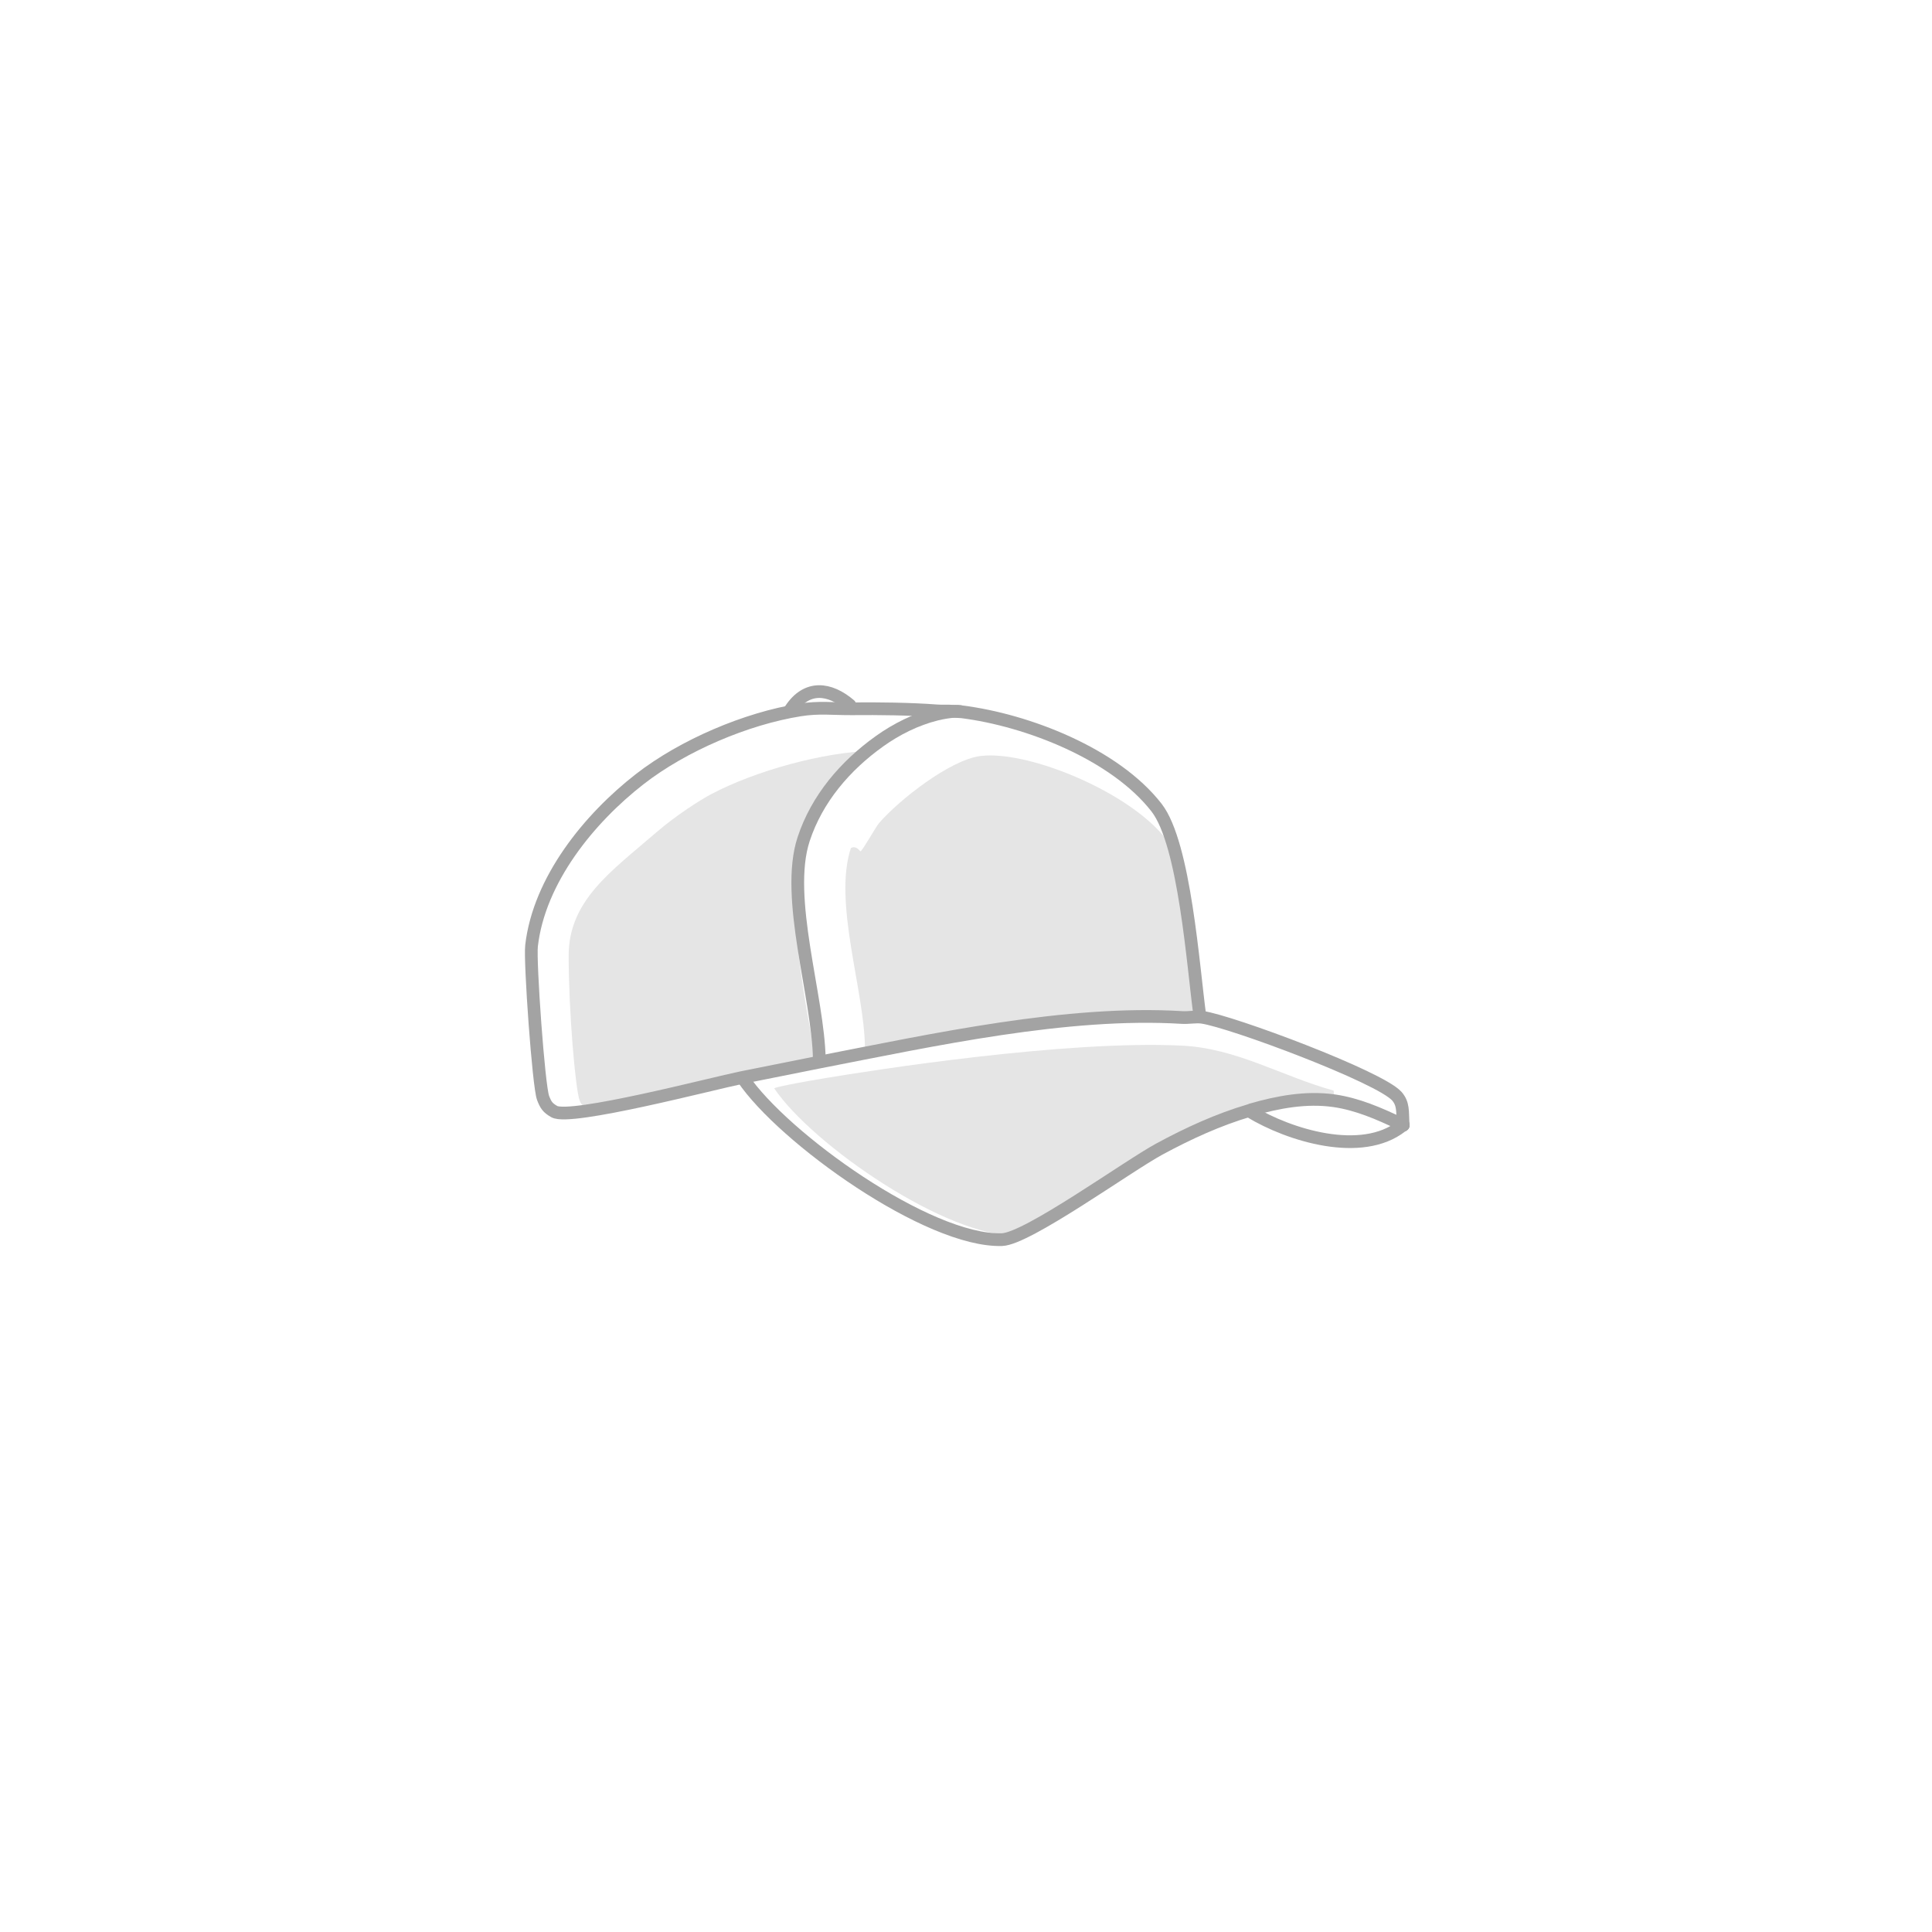
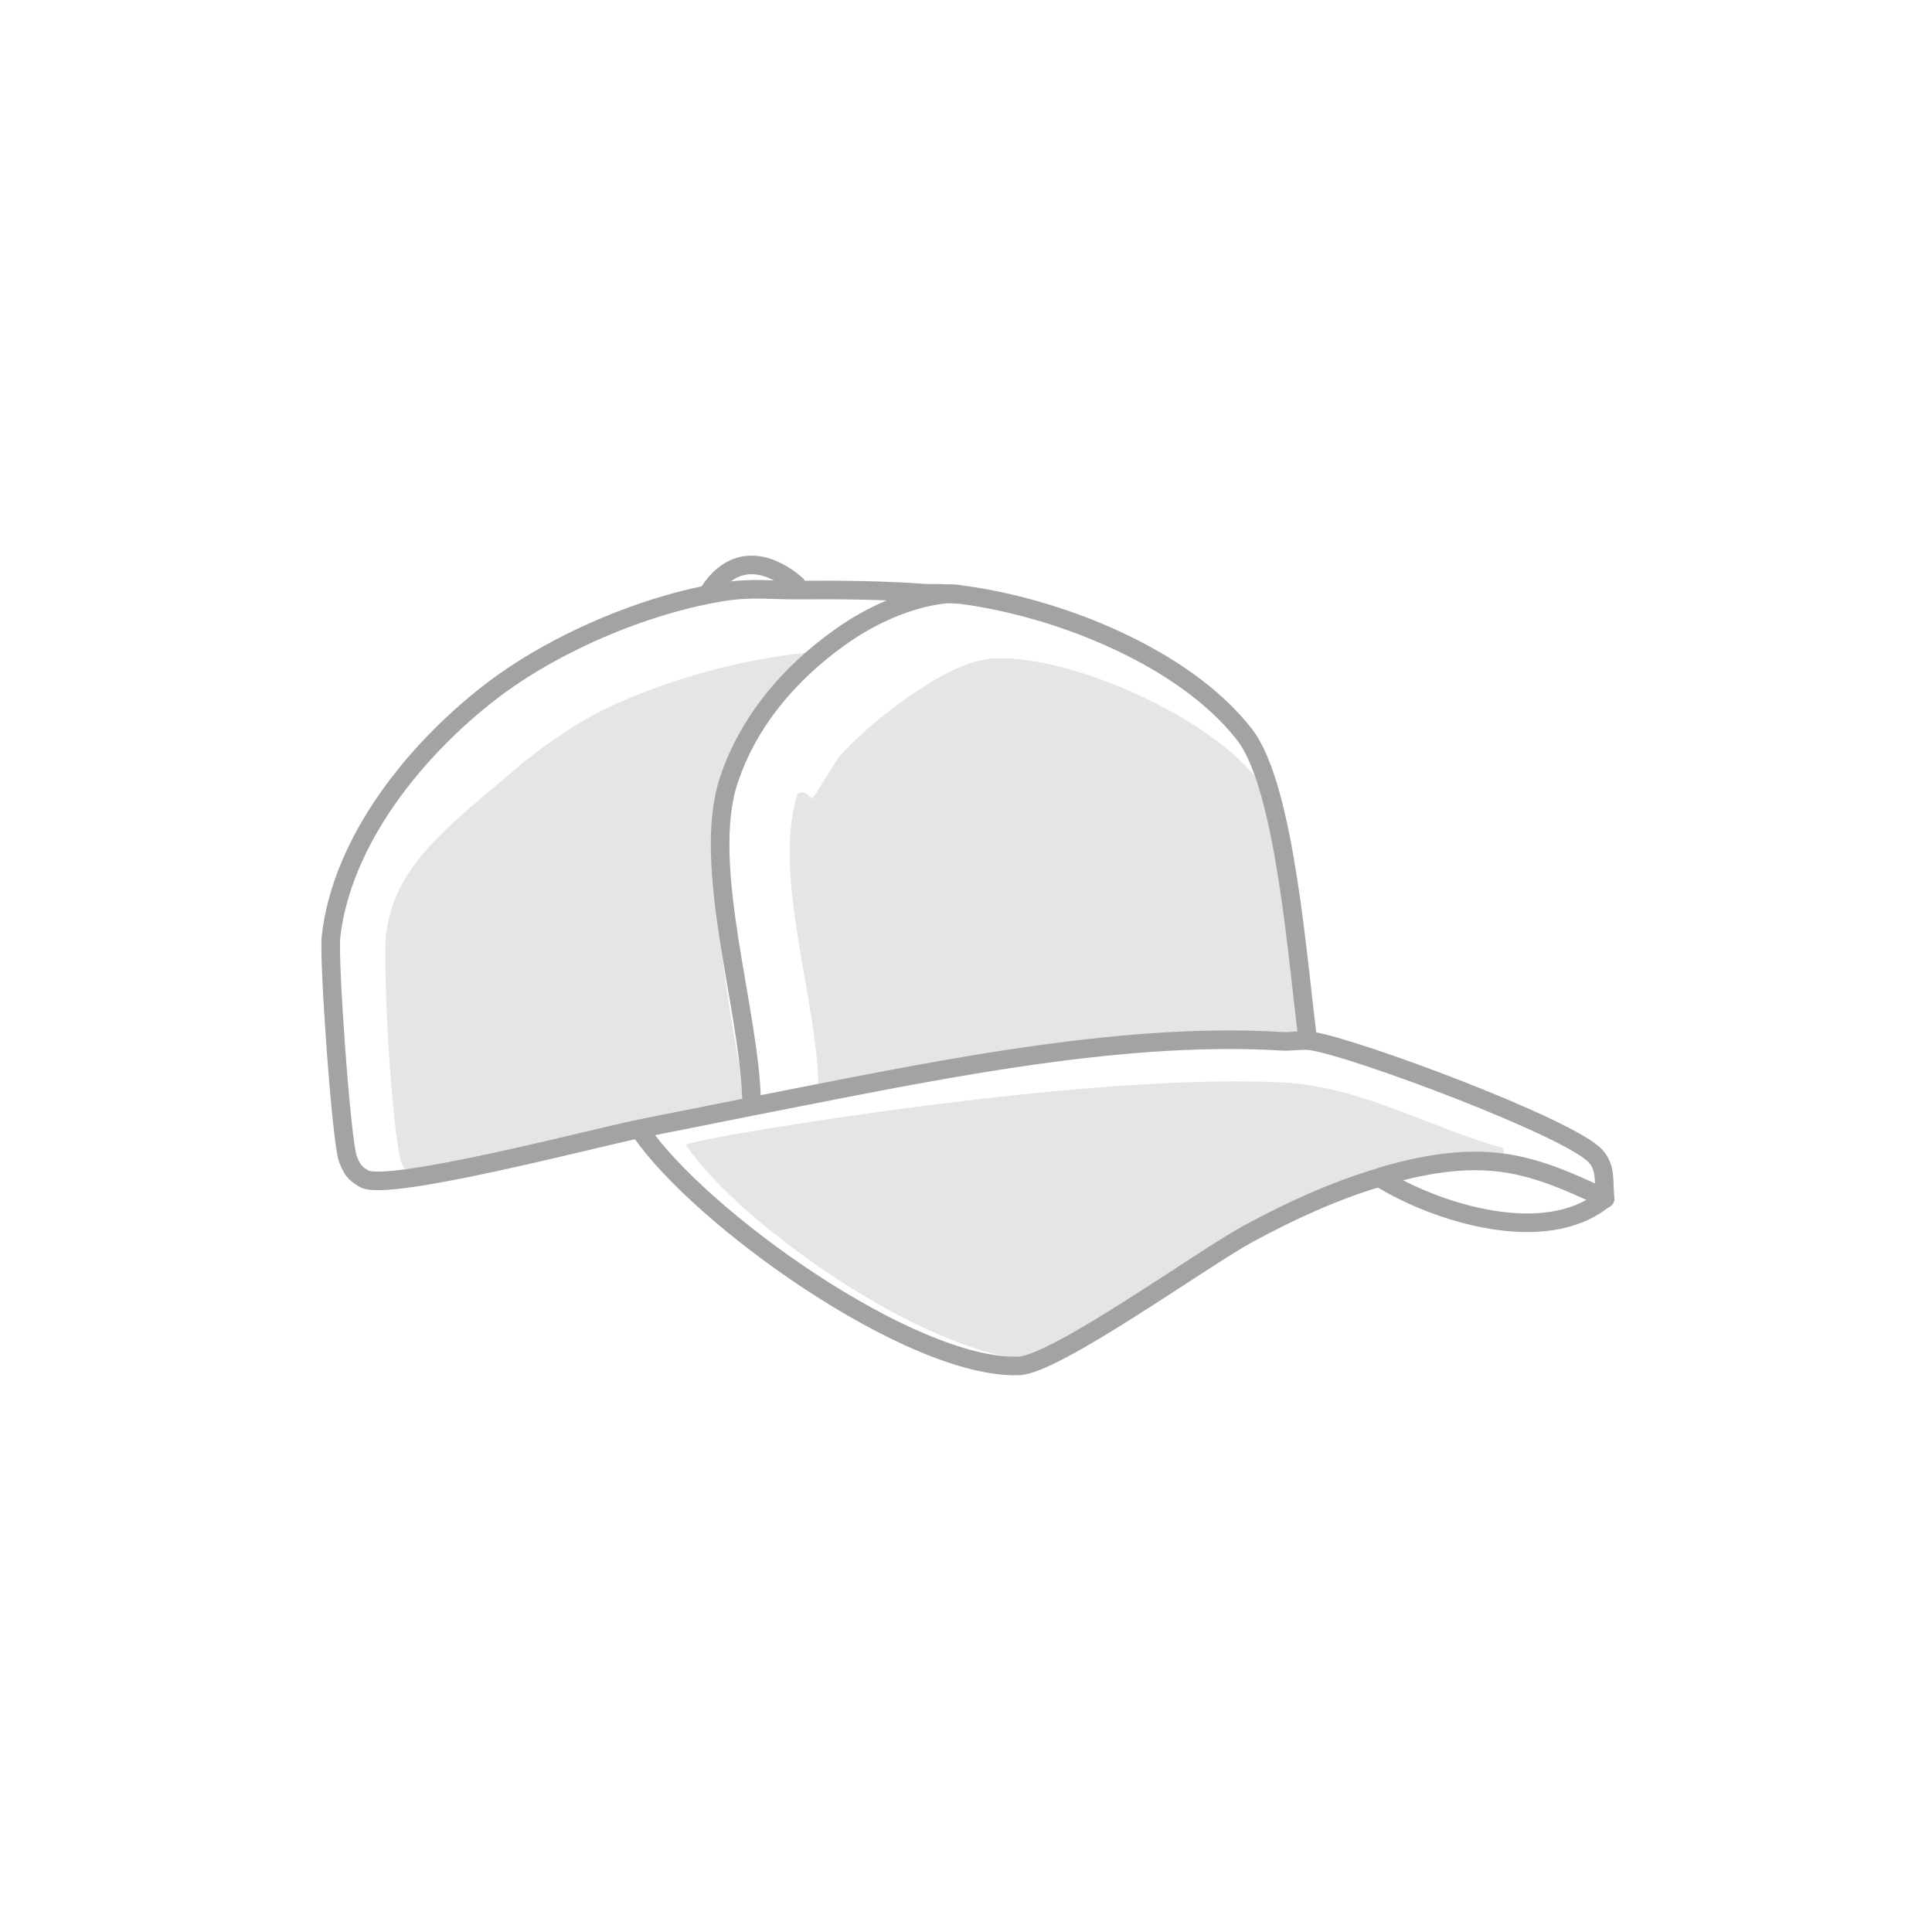
- <svg xmlns="http://www.w3.org/2000/svg" viewBox="0 0 760 760" fill="none">
+ <svg xmlns="http://www.w3.org/2000/svg" viewBox="120 120 520 520" fill="none">
  <rect width="760" height="760" fill="white" />
  <path d="M464.905 411.321C419.039 409.104 343.478 420.962 324.414 424.145C305.351 427.328 304.544 428.112 304.544 428.112C319.607 450.43 372.586 486.89 400.257 486.028C409.793 485.725 447.459 458.488 459.33 452.08C470.128 446.252 481.392 441.07 493.169 437.613C493.358 437.559 493.534 437.431 493.723 437.377C503.738 434.5 514.374 432.472 524.963 433.995L524.633 429.015C504.123 423.348 486.535 412.365 464.905 411.321Z" fill="#E5E5E5" />
  <path d="M228.031 432.95C229.037 435.565 229.928 434.742 232.452 436.171L321.231 418.132C306.742 345.385 308.595 315.263 343.478 295.335C323.812 295.84 297.255 303.185 279.816 312.376C275.624 314.586 265.95 320.705 258.158 327.449C240.593 342.653 223.698 354.112 223.698 375.938C223.698 397.764 226.344 428.577 228.031 432.95Z" fill="#E5E5E5" />
  <path d="M472.849 400.164C470.472 399.831 467.544 400.418 465.011 400.263L454.004 333.187C445.126 310.776 393.648 287.941 371.103 290.877C358.186 292.56 336.582 309.58 328.107 319.427C326.657 321.111 320.913 331.475 320.198 331.468C319.986 331.468 318.423 328.772 316.138 330.088C321.372 314.164 332.535 301.169 345.997 291.563C352.668 286.802 360.35 282.968 368.302 280.98L368.592 279.643C370.664 279.799 372.801 279.586 374.859 279.799C375.043 279.82 375.234 279.792 375.418 279.806C375.751 279.841 376.104 279.742 376.437 279.777C376.84 279.82 377.25 279.82 377.647 279.869C377.88 279.898 378.099 279.976 378.333 280.004C404.188 283.251 438.597 296.635 454.973 317.708C466.115 332.041 469.355 377.265 472.057 396.818C472.212 397.971 472.63 399.039 472.856 400.164H472.849Z" fill="white" />
  <path d="M472.615 398.453C430.801 395.892 381.872 406.609 340.7 414.595L340.248 411.785C339.914 389.259 327.713 354.845 334.711 333.626C336.828 332.404 338.269 334.894 338.472 334.9C339.141 334.913 344.462 325.333 345.798 323.777C353.655 314.681 373.667 298.957 385.626 297.402C406.51 294.69 454.195 315.785 462.419 336.488L472.615 398.453Z" fill="#E5E5E5" />
  <path d="M292.227 424.145C308.016 447.574 365.153 488.547 394.157 487.641C404.145 487.33 443.633 458.73 456.076 452.002C467.394 445.883 479.194 440.45 491.545 436.814C491.743 436.758 491.927 436.623 492.125 436.567C502.63 433.546 513.772 431.417 524.871 433.016C533.897 434.317 542.542 438.052 550.684 441.964L551.342 442.283L552 442.601" stroke="#A3A3A3" stroke-width="5" stroke-linecap="round" stroke-linejoin="round" />
  <path d="M377.639 279.876L376.43 279.784C376.09 279.749 375.744 279.848 375.411 279.813C373.02 280.011 370.636 280.407 368.295 280.987C360.343 282.968 352.668 286.802 345.99 291.57C332.528 301.176 321.365 314.171 316.131 330.095C308.575 353.065 321.931 392.326 322.292 416.717" stroke="#A3A3A3" stroke-width="5" stroke-linecap="round" stroke-linejoin="round" />
  <path d="M472.05 400.083C469.354 380.537 466.107 332.04 454.966 317.708C438.589 296.635 404.181 283.251 378.326 280.004L374.852 279.799C372.787 279.586 370.657 279.799 368.585 279.643C358.115 278.851 345.7 278.716 335.153 278.815C327.697 278.886 322.342 278.065 314.694 279.282C293.508 282.657 268.734 293.232 251.75 306.418C231.758 321.939 212.071 346.153 209.093 372.051C208.386 378.192 211.866 427.314 213.635 431.905C214.696 434.65 215.396 435.774 218.035 437.274C224.401 440.882 280.308 426.231 291.647 423.925C296.917 422.85 302.195 421.803 307.472 420.763C312.749 419.723 317.559 418.719 322.61 417.736C367.049 409.091 419.879 397.49 465.018 400.263C467.551 400.418 470.479 399.824 472.856 400.164C484.344 401.784 542.84 423.649 549.496 431.226C552.135 434.225 551.654 437.451 551.894 441.101L551.993 442.601" stroke="#A3A3A3" stroke-width="5" stroke-linecap="round" stroke-linejoin="round" />
  <path d="M491.715 437.232C507.242 446.669 535.659 455.341 551.349 443.018L551.993 442.601" stroke="#A3A3A3" stroke-width="5" stroke-linecap="round" stroke-linejoin="round" />
  <path d="M334.318 277.358C326.417 270.595 317.369 269.4 310.974 279.127" stroke="#A3A3A3" stroke-width="5" stroke-linecap="round" stroke-linejoin="round" />
</svg>
